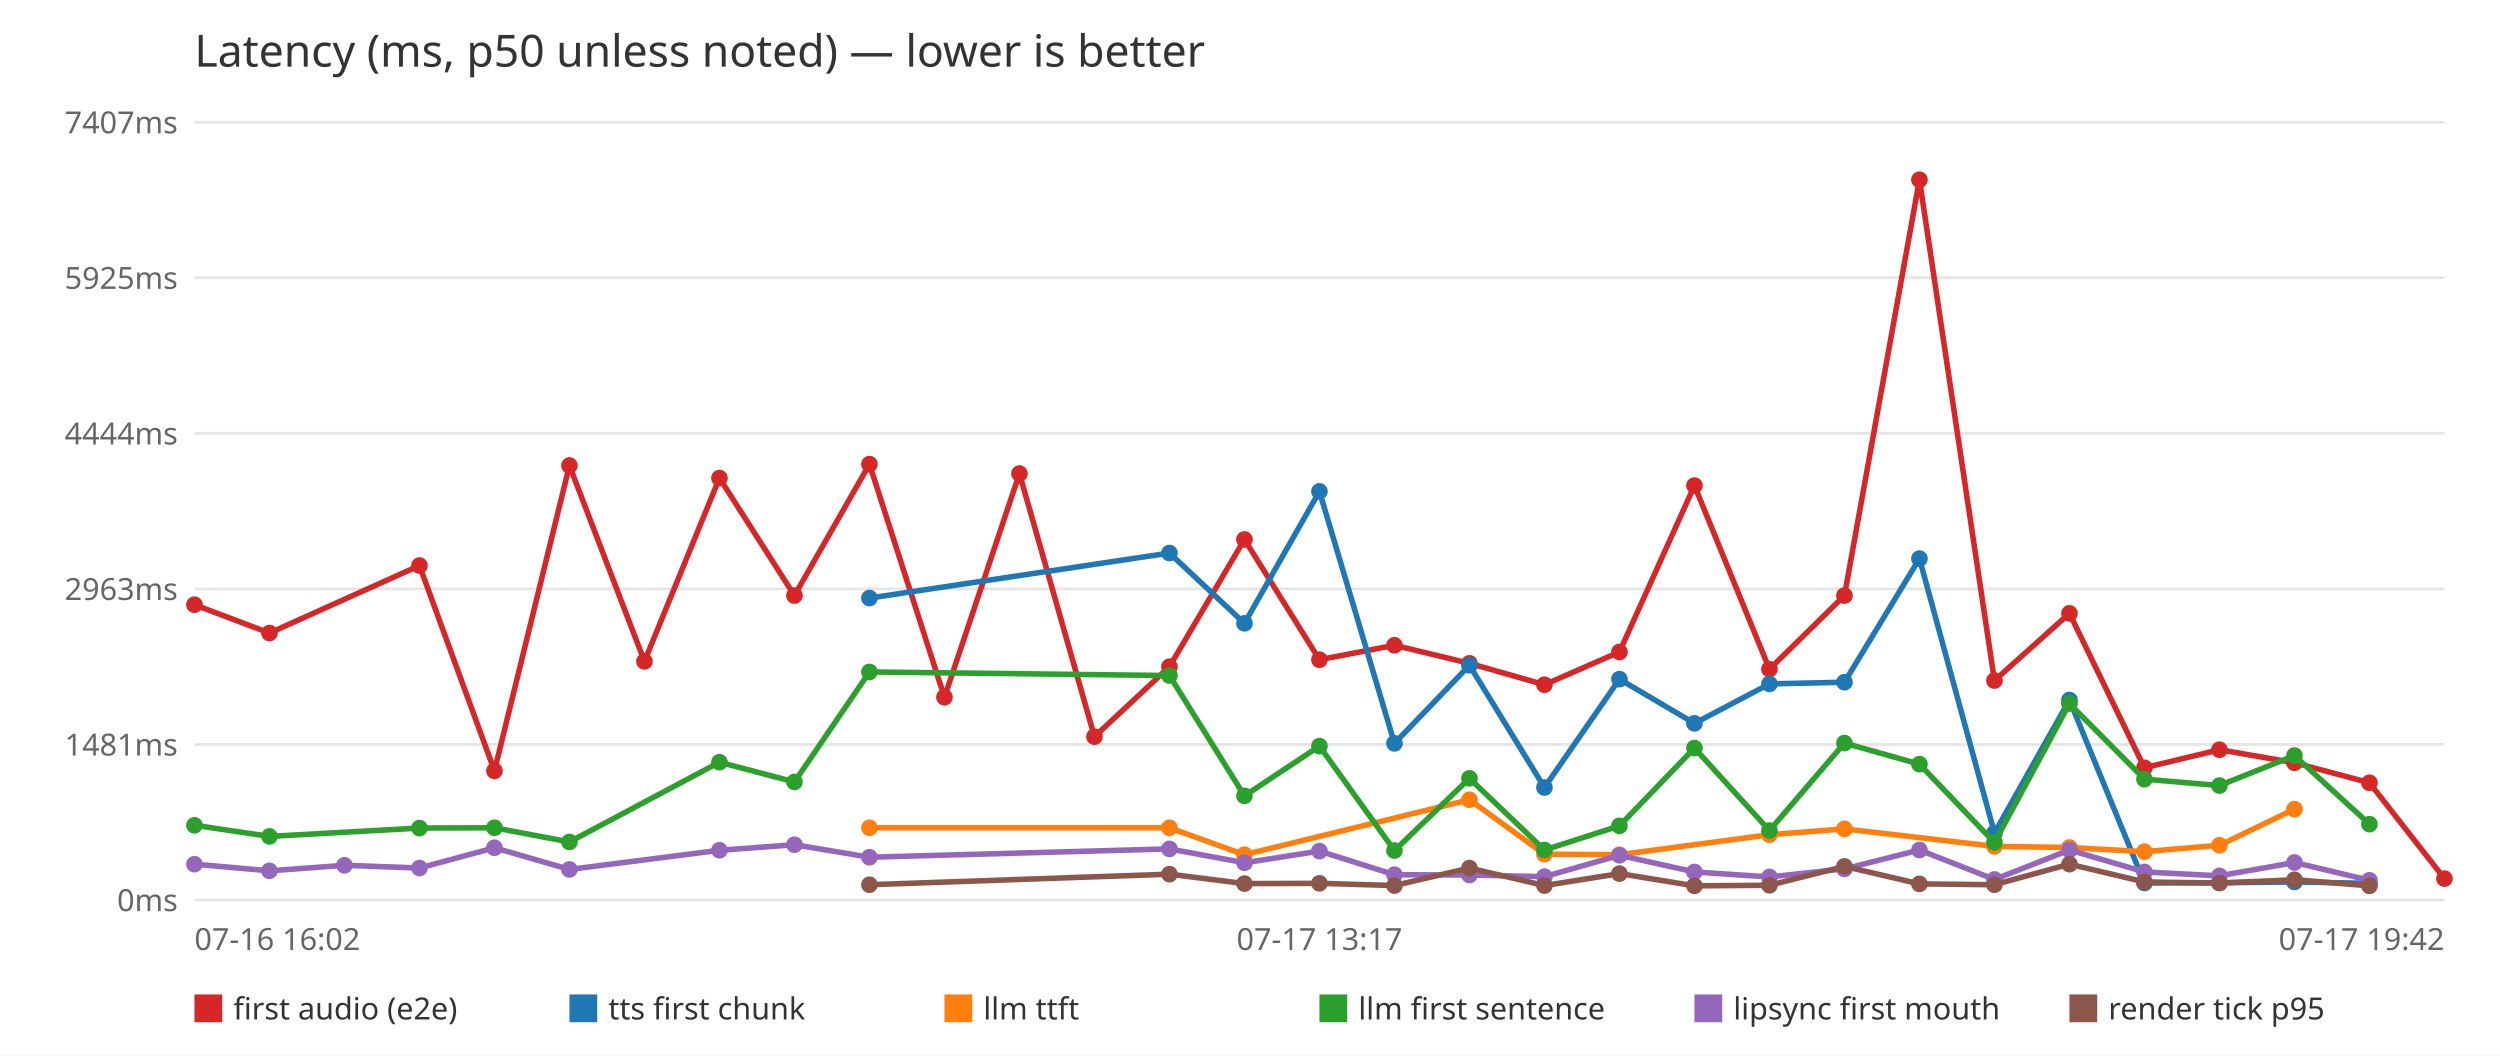
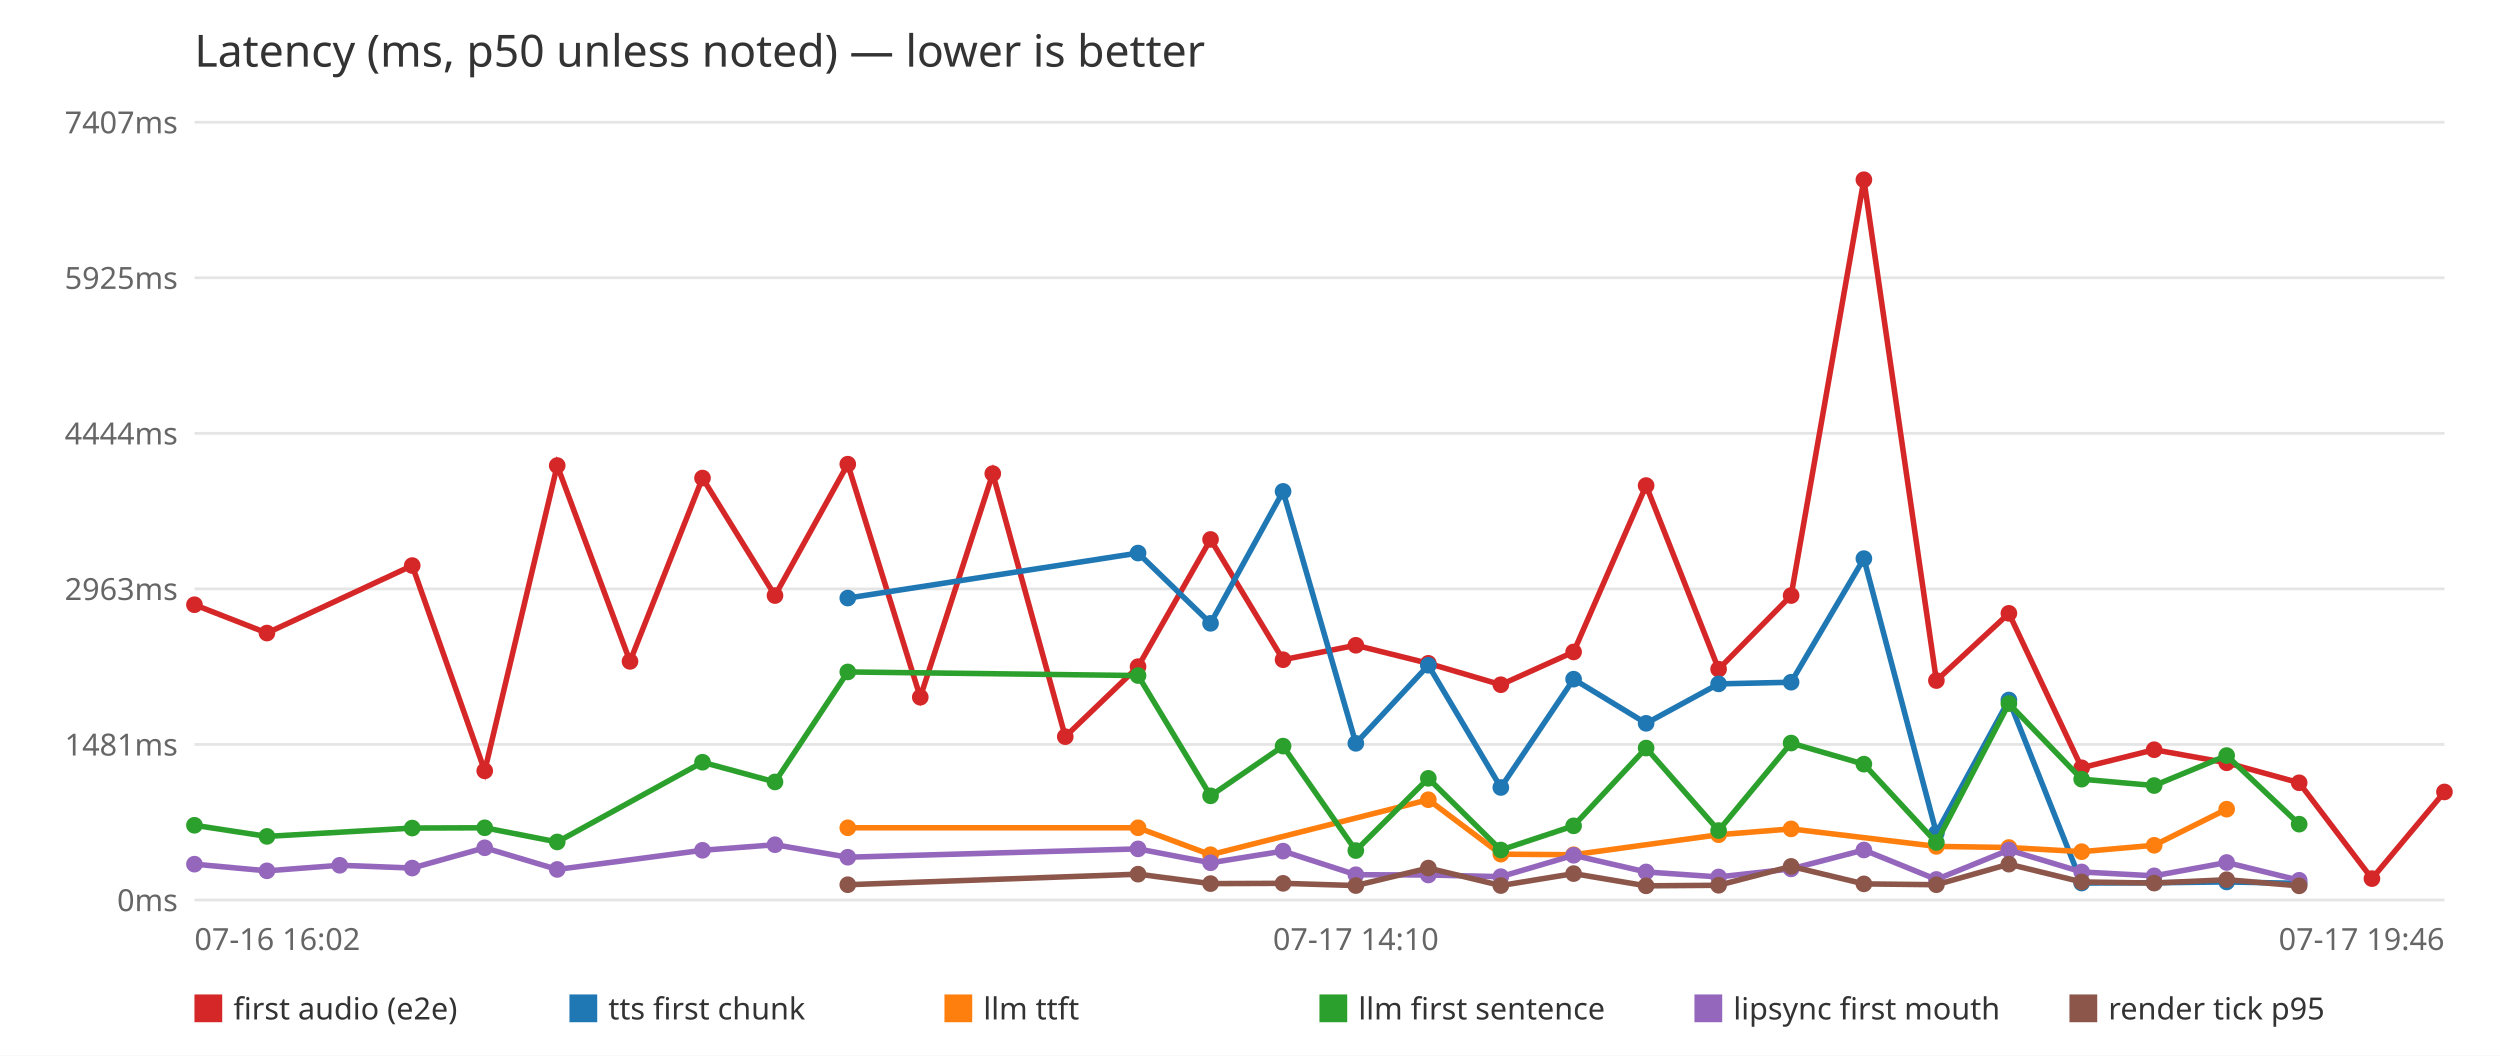
<svg xmlns="http://www.w3.org/2000/svg" width="900" height="380" viewBox="0 0 900 380" font-family="sans-serif">
  <rect width="900" height="380" fill="white" />
  <text x="70" y="24" font-size="16" fill="#333">Latency (ms, p50 unless noted) — lower is better</text>
  <line x1="70" y1="324.0" x2="880" y2="324.0" stroke="#e5e5e5" />
  <text x="64" y="328.0" font-size="11" fill="#666" text-anchor="end">0ms</text>
  <line x1="70" y1="268.0" x2="880" y2="268.0" stroke="#e5e5e5" />
  <text x="64" y="272.0" font-size="11" fill="#666" text-anchor="end">1481ms</text>
  <line x1="70" y1="212.0" x2="880" y2="212.0" stroke="#e5e5e5" />
  <text x="64" y="216.0" font-size="11" fill="#666" text-anchor="end">2963ms</text>
  <line x1="70" y1="156.0" x2="880" y2="156.0" stroke="#e5e5e5" />
  <text x="64" y="160.0" font-size="11" fill="#666" text-anchor="end">4444ms</text>
  <line x1="70" y1="100.0" x2="880" y2="100.0" stroke="#e5e5e5" />
  <text x="64" y="104.0" font-size="11" fill="#666" text-anchor="end">5925ms</text>
  <line x1="70" y1="44.0" x2="880" y2="44.0" stroke="#e5e5e5" />
  <text x="64" y="48.0" font-size="11" fill="#666" text-anchor="end">7407ms</text>
  <text x="70.0" y="342" font-size="11" fill="#666" text-anchor="start">07-16 16:02</text>
-   <text x="475.0" y="342" font-size="11" fill="#666" text-anchor="middle">07-17 13:17</text>
-   <text x="880.0" y="342" font-size="11" fill="#666" text-anchor="end">07-17 19:42</text>
-   <polyline points="70.0,217.7 97.0,227.9 151.0,203.6 178.0,277.5 205.0,167.6 232.0,238.1 259.0,172.1 286.0,214.4 313.0,167.1 340.0,251.0 367.0,170.5 394.0,265.2 421.0,240.0 448.0,194.2 475.0,237.5 502.0,232.3 529.0,238.8 556.0,246.5 583.0,234.7 610.0,174.8 637.0,240.9 664.0,214.4 691.0,64.7 718.0,245.0 745.0,220.8 772.0,276.4 799.0,269.9 826.0,274.6 853.0,281.8 880.0,316.3" fill="none" stroke="#d62728" stroke-width="2" />
+   <text x="488.1" y="342" font-size="11" fill="#666" text-anchor="middle">07-17 14:10</text>
+   <text x="880.0" y="342" font-size="11" fill="#666" text-anchor="end">07-17 19:46</text>
+   <polyline points="70.0,217.7 96.1,227.9 148.4,203.6 174.5,277.5 200.6,167.6 226.8,238.1 252.9,172.1 279.0,214.4 305.2,167.1 331.3,251.0 357.4,170.5 383.5,265.2 409.7,240.0 435.8,194.2 461.9,237.5 488.1,232.3 514.2,238.8 540.3,246.5 566.5,234.7 592.6,174.8 618.7,240.9 644.8,214.4 671.0,64.7 697.1,245.0 723.2,220.8 749.4,276.4 775.5,269.9 801.6,274.6 827.7,281.8 853.9,316.3 880.0,285.1" fill="none" stroke="#d62728" stroke-width="2" />
  <circle cx="70.0" cy="217.7" r="3" fill="#d62728" />
-   <circle cx="97.0" cy="227.9" r="3" fill="#d62728" />
-   <circle cx="151.0" cy="203.6" r="3" fill="#d62728" />
-   <circle cx="178.0" cy="277.5" r="3" fill="#d62728" />
-   <circle cx="205.0" cy="167.6" r="3" fill="#d62728" />
-   <circle cx="232.0" cy="238.1" r="3" fill="#d62728" />
-   <circle cx="259.0" cy="172.1" r="3" fill="#d62728" />
-   <circle cx="286.0" cy="214.4" r="3" fill="#d62728" />
-   <circle cx="313.0" cy="167.1" r="3" fill="#d62728" />
-   <circle cx="340.0" cy="251.0" r="3" fill="#d62728" />
-   <circle cx="367.0" cy="170.5" r="3" fill="#d62728" />
-   <circle cx="394.0" cy="265.2" r="3" fill="#d62728" />
-   <circle cx="421.0" cy="240.0" r="3" fill="#d62728" />
-   <circle cx="448.0" cy="194.2" r="3" fill="#d62728" />
-   <circle cx="475.0" cy="237.5" r="3" fill="#d62728" />
-   <circle cx="502.0" cy="232.3" r="3" fill="#d62728" />
-   <circle cx="529.0" cy="238.8" r="3" fill="#d62728" />
-   <circle cx="556.0" cy="246.5" r="3" fill="#d62728" />
-   <circle cx="583.0" cy="234.7" r="3" fill="#d62728" />
-   <circle cx="610.0" cy="174.8" r="3" fill="#d62728" />
-   <circle cx="637.0" cy="240.9" r="3" fill="#d62728" />
-   <circle cx="664.0" cy="214.4" r="3" fill="#d62728" />
-   <circle cx="691.0" cy="64.7" r="3" fill="#d62728" />
-   <circle cx="718.0" cy="245.0" r="3" fill="#d62728" />
-   <circle cx="745.0" cy="220.8" r="3" fill="#d62728" />
-   <circle cx="772.0" cy="276.4" r="3" fill="#d62728" />
-   <circle cx="799.0" cy="269.9" r="3" fill="#d62728" />
-   <circle cx="826.0" cy="274.6" r="3" fill="#d62728" />
-   <circle cx="853.0" cy="281.8" r="3" fill="#d62728" />
-   <circle cx="880.0" cy="316.3" r="3" fill="#d62728" />
+   <circle cx="96.1" cy="227.9" r="3" fill="#d62728" />
+   <circle cx="148.4" cy="203.6" r="3" fill="#d62728" />
+   <circle cx="174.5" cy="277.5" r="3" fill="#d62728" />
+   <circle cx="200.6" cy="167.6" r="3" fill="#d62728" />
+   <circle cx="226.8" cy="238.1" r="3" fill="#d62728" />
+   <circle cx="252.9" cy="172.1" r="3" fill="#d62728" />
+   <circle cx="279.0" cy="214.4" r="3" fill="#d62728" />
+   <circle cx="305.2" cy="167.1" r="3" fill="#d62728" />
+   <circle cx="331.3" cy="251.0" r="3" fill="#d62728" />
+   <circle cx="357.4" cy="170.5" r="3" fill="#d62728" />
+   <circle cx="383.5" cy="265.2" r="3" fill="#d62728" />
+   <circle cx="409.7" cy="240.0" r="3" fill="#d62728" />
+   <circle cx="435.8" cy="194.2" r="3" fill="#d62728" />
+   <circle cx="461.9" cy="237.5" r="3" fill="#d62728" />
+   <circle cx="488.1" cy="232.3" r="3" fill="#d62728" />
+   <circle cx="514.2" cy="238.8" r="3" fill="#d62728" />
+   <circle cx="540.3" cy="246.5" r="3" fill="#d62728" />
+   <circle cx="566.5" cy="234.7" r="3" fill="#d62728" />
+   <circle cx="592.6" cy="174.8" r="3" fill="#d62728" />
+   <circle cx="618.7" cy="240.9" r="3" fill="#d62728" />
+   <circle cx="644.8" cy="214.4" r="3" fill="#d62728" />
+   <circle cx="671.0" cy="64.7" r="3" fill="#d62728" />
+   <circle cx="697.1" cy="245.0" r="3" fill="#d62728" />
+   <circle cx="723.2" cy="220.8" r="3" fill="#d62728" />
+   <circle cx="749.4" cy="276.4" r="3" fill="#d62728" />
+   <circle cx="775.5" cy="269.9" r="3" fill="#d62728" />
+   <circle cx="801.6" cy="274.6" r="3" fill="#d62728" />
+   <circle cx="827.7" cy="281.8" r="3" fill="#d62728" />
+   <circle cx="853.9" cy="316.3" r="3" fill="#d62728" />
+   <circle cx="880.0" cy="285.1" r="3" fill="#d62728" />
  <rect x="70.0" y="358" width="10" height="10" fill="#d62728" />
  <text x="84.0" y="367" font-size="11" fill="#333">first audio (e2e)</text>
-   <polyline points="313.0,215.3 421.0,199.1 448.0,224.4 475.0,176.9 502.0,267.6 529.0,239.5 556.0,283.5 583.0,244.5 610.0,260.4 637.0,246.2 664.0,245.6 691.0,201.1 718.0,299.9 745.0,252.0 772.0,317.9 799.0,317.8 826.0,317.5 853.0,318.0" fill="none" stroke="#1f77b4" stroke-width="2" />
-   <circle cx="313.0" cy="215.3" r="3" fill="#1f77b4" />
-   <circle cx="421.0" cy="199.1" r="3" fill="#1f77b4" />
-   <circle cx="448.0" cy="224.4" r="3" fill="#1f77b4" />
-   <circle cx="475.0" cy="176.9" r="3" fill="#1f77b4" />
-   <circle cx="502.0" cy="267.6" r="3" fill="#1f77b4" />
-   <circle cx="529.0" cy="239.5" r="3" fill="#1f77b4" />
-   <circle cx="556.0" cy="283.5" r="3" fill="#1f77b4" />
-   <circle cx="583.0" cy="244.5" r="3" fill="#1f77b4" />
-   <circle cx="610.0" cy="260.4" r="3" fill="#1f77b4" />
-   <circle cx="637.0" cy="246.2" r="3" fill="#1f77b4" />
-   <circle cx="664.0" cy="245.6" r="3" fill="#1f77b4" />
-   <circle cx="691.0" cy="201.1" r="3" fill="#1f77b4" />
-   <circle cx="718.0" cy="299.9" r="3" fill="#1f77b4" />
-   <circle cx="745.0" cy="252.0" r="3" fill="#1f77b4" />
-   <circle cx="772.0" cy="317.9" r="3" fill="#1f77b4" />
-   <circle cx="799.0" cy="317.8" r="3" fill="#1f77b4" />
-   <circle cx="826.0" cy="317.5" r="3" fill="#1f77b4" />
-   <circle cx="853.0" cy="318.0" r="3" fill="#1f77b4" />
+   <polyline points="305.2,215.3 409.7,199.1 435.8,224.4 461.9,176.9 488.1,267.6 514.2,239.5 540.3,283.5 566.5,244.5 592.6,260.4 618.7,246.2 644.8,245.6 671.0,201.1 697.1,299.9 723.2,252.0 749.4,317.9 775.5,317.8 801.6,317.5 827.7,318.0" fill="none" stroke="#1f77b4" stroke-width="2" />
+   <circle cx="305.2" cy="215.3" r="3" fill="#1f77b4" />
+   <circle cx="409.7" cy="199.1" r="3" fill="#1f77b4" />
+   <circle cx="435.8" cy="224.4" r="3" fill="#1f77b4" />
+   <circle cx="461.9" cy="176.9" r="3" fill="#1f77b4" />
+   <circle cx="488.1" cy="267.6" r="3" fill="#1f77b4" />
+   <circle cx="514.2" cy="239.5" r="3" fill="#1f77b4" />
+   <circle cx="540.3" cy="283.5" r="3" fill="#1f77b4" />
+   <circle cx="566.5" cy="244.5" r="3" fill="#1f77b4" />
+   <circle cx="592.6" cy="260.4" r="3" fill="#1f77b4" />
+   <circle cx="618.7" cy="246.2" r="3" fill="#1f77b4" />
+   <circle cx="644.8" cy="245.6" r="3" fill="#1f77b4" />
+   <circle cx="671.0" cy="201.1" r="3" fill="#1f77b4" />
+   <circle cx="697.1" cy="299.9" r="3" fill="#1f77b4" />
+   <circle cx="723.2" cy="252.0" r="3" fill="#1f77b4" />
+   <circle cx="749.4" cy="317.9" r="3" fill="#1f77b4" />
+   <circle cx="775.5" cy="317.8" r="3" fill="#1f77b4" />
+   <circle cx="801.6" cy="317.5" r="3" fill="#1f77b4" />
+   <circle cx="827.7" cy="318.0" r="3" fill="#1f77b4" />
  <rect x="205.0" y="358" width="10" height="10" fill="#1f77b4" />
  <text x="219.0" y="367" font-size="11" fill="#333">tts first chunk</text>
-   <polyline points="313.0,298.0 421.0,298.0 448.0,307.7 529.0,287.9 556.0,307.5 583.0,307.7 637.0,300.5 664.0,298.4 718.0,304.7 745.0,305.1 772.0,306.6 799.0,304.3 826.0,291.3" fill="none" stroke="#ff7f0e" stroke-width="2" />
-   <circle cx="313.0" cy="298.0" r="3" fill="#ff7f0e" />
-   <circle cx="421.0" cy="298.0" r="3" fill="#ff7f0e" />
-   <circle cx="448.0" cy="307.7" r="3" fill="#ff7f0e" />
-   <circle cx="529.0" cy="287.9" r="3" fill="#ff7f0e" />
-   <circle cx="556.0" cy="307.5" r="3" fill="#ff7f0e" />
-   <circle cx="583.0" cy="307.7" r="3" fill="#ff7f0e" />
-   <circle cx="637.0" cy="300.5" r="3" fill="#ff7f0e" />
-   <circle cx="664.0" cy="298.4" r="3" fill="#ff7f0e" />
-   <circle cx="718.0" cy="304.7" r="3" fill="#ff7f0e" />
-   <circle cx="745.0" cy="305.1" r="3" fill="#ff7f0e" />
-   <circle cx="772.0" cy="306.6" r="3" fill="#ff7f0e" />
-   <circle cx="799.0" cy="304.3" r="3" fill="#ff7f0e" />
-   <circle cx="826.0" cy="291.3" r="3" fill="#ff7f0e" />
+   <polyline points="305.2,298.0 409.7,298.0 435.8,307.7 514.2,287.9 540.3,307.5 566.5,307.7 618.7,300.5 644.8,298.4 697.1,304.7 723.2,305.1 749.4,306.6 775.5,304.3 801.6,291.3" fill="none" stroke="#ff7f0e" stroke-width="2" />
+   <circle cx="305.2" cy="298.0" r="3" fill="#ff7f0e" />
+   <circle cx="409.7" cy="298.0" r="3" fill="#ff7f0e" />
+   <circle cx="435.8" cy="307.7" r="3" fill="#ff7f0e" />
+   <circle cx="514.2" cy="287.9" r="3" fill="#ff7f0e" />
+   <circle cx="540.3" cy="307.5" r="3" fill="#ff7f0e" />
+   <circle cx="566.5" cy="307.7" r="3" fill="#ff7f0e" />
+   <circle cx="618.7" cy="300.5" r="3" fill="#ff7f0e" />
+   <circle cx="644.8" cy="298.4" r="3" fill="#ff7f0e" />
+   <circle cx="697.1" cy="304.7" r="3" fill="#ff7f0e" />
+   <circle cx="723.2" cy="305.1" r="3" fill="#ff7f0e" />
+   <circle cx="749.4" cy="306.6" r="3" fill="#ff7f0e" />
+   <circle cx="775.5" cy="304.3" r="3" fill="#ff7f0e" />
+   <circle cx="801.6" cy="291.3" r="3" fill="#ff7f0e" />
  <rect x="340.0" y="358" width="10" height="10" fill="#ff7f0e" />
  <text x="354.0" y="367" font-size="11" fill="#333">llm ttft</text>
-   <polyline points="70.0,297.1 97.0,301.1 151.0,298.1 178.0,298.0 205.0,303.1 259.0,274.4 286.0,281.5 313.0,241.9 421.0,243.2 448.0,286.5 475.0,268.6 502.0,306.2 529.0,280.2 556.0,306.0 583.0,297.3 610.0,269.3 637.0,299.0 664.0,267.5 691.0,275.1 718.0,303.3 745.0,253.3 772.0,280.5 799.0,282.8 826.0,272.0 853.0,296.7" fill="none" stroke="#2ca02c" stroke-width="2" />
+   <polyline points="70.0,297.1 96.1,301.1 148.4,298.1 174.5,298.0 200.6,303.1 252.9,274.4 279.0,281.5 305.2,241.9 409.7,243.2 435.8,286.5 461.9,268.6 488.1,306.2 514.2,280.2 540.3,306.0 566.5,297.3 592.6,269.3 618.7,299.0 644.8,267.5 671.0,275.1 697.1,303.3 723.2,253.3 749.4,280.5 775.5,282.8 801.6,272.0 827.7,296.7" fill="none" stroke="#2ca02c" stroke-width="2" />
  <circle cx="70.0" cy="297.1" r="3" fill="#2ca02c" />
-   <circle cx="97.0" cy="301.1" r="3" fill="#2ca02c" />
-   <circle cx="151.0" cy="298.1" r="3" fill="#2ca02c" />
-   <circle cx="178.0" cy="298.0" r="3" fill="#2ca02c" />
-   <circle cx="205.0" cy="303.1" r="3" fill="#2ca02c" />
-   <circle cx="259.0" cy="274.4" r="3" fill="#2ca02c" />
-   <circle cx="286.0" cy="281.5" r="3" fill="#2ca02c" />
-   <circle cx="313.0" cy="241.9" r="3" fill="#2ca02c" />
-   <circle cx="421.0" cy="243.2" r="3" fill="#2ca02c" />
-   <circle cx="448.0" cy="286.5" r="3" fill="#2ca02c" />
-   <circle cx="475.0" cy="268.6" r="3" fill="#2ca02c" />
-   <circle cx="502.0" cy="306.2" r="3" fill="#2ca02c" />
-   <circle cx="529.0" cy="280.2" r="3" fill="#2ca02c" />
-   <circle cx="556.0" cy="306.0" r="3" fill="#2ca02c" />
-   <circle cx="583.0" cy="297.3" r="3" fill="#2ca02c" />
-   <circle cx="610.0" cy="269.3" r="3" fill="#2ca02c" />
-   <circle cx="637.0" cy="299.0" r="3" fill="#2ca02c" />
-   <circle cx="664.0" cy="267.5" r="3" fill="#2ca02c" />
-   <circle cx="691.0" cy="275.1" r="3" fill="#2ca02c" />
-   <circle cx="718.0" cy="303.3" r="3" fill="#2ca02c" />
-   <circle cx="745.0" cy="253.3" r="3" fill="#2ca02c" />
-   <circle cx="772.0" cy="280.5" r="3" fill="#2ca02c" />
-   <circle cx="799.0" cy="282.8" r="3" fill="#2ca02c" />
-   <circle cx="826.0" cy="272.0" r="3" fill="#2ca02c" />
-   <circle cx="853.0" cy="296.7" r="3" fill="#2ca02c" />
+   <circle cx="96.1" cy="301.1" r="3" fill="#2ca02c" />
+   <circle cx="148.4" cy="298.1" r="3" fill="#2ca02c" />
+   <circle cx="174.5" cy="298.0" r="3" fill="#2ca02c" />
+   <circle cx="200.6" cy="303.1" r="3" fill="#2ca02c" />
+   <circle cx="252.9" cy="274.4" r="3" fill="#2ca02c" />
+   <circle cx="279.0" cy="281.5" r="3" fill="#2ca02c" />
+   <circle cx="305.2" cy="241.9" r="3" fill="#2ca02c" />
+   <circle cx="409.7" cy="243.2" r="3" fill="#2ca02c" />
+   <circle cx="435.8" cy="286.5" r="3" fill="#2ca02c" />
+   <circle cx="461.9" cy="268.6" r="3" fill="#2ca02c" />
+   <circle cx="488.1" cy="306.2" r="3" fill="#2ca02c" />
+   <circle cx="514.2" cy="280.2" r="3" fill="#2ca02c" />
+   <circle cx="540.3" cy="306.0" r="3" fill="#2ca02c" />
+   <circle cx="566.5" cy="297.3" r="3" fill="#2ca02c" />
+   <circle cx="592.6" cy="269.3" r="3" fill="#2ca02c" />
+   <circle cx="618.7" cy="299.0" r="3" fill="#2ca02c" />
+   <circle cx="644.8" cy="267.5" r="3" fill="#2ca02c" />
+   <circle cx="671.0" cy="275.1" r="3" fill="#2ca02c" />
+   <circle cx="697.1" cy="303.3" r="3" fill="#2ca02c" />
+   <circle cx="723.2" cy="253.3" r="3" fill="#2ca02c" />
+   <circle cx="749.4" cy="280.5" r="3" fill="#2ca02c" />
+   <circle cx="775.5" cy="282.8" r="3" fill="#2ca02c" />
+   <circle cx="801.6" cy="272.0" r="3" fill="#2ca02c" />
+   <circle cx="827.7" cy="296.7" r="3" fill="#2ca02c" />
  <rect x="475.0" y="358" width="10" height="10" fill="#2ca02c" />
  <text x="489.0" y="367" font-size="11" fill="#333">llm first sentence</text>
-   <polyline points="70.0,311.1 97.0,313.5 124.0,311.5 151.0,312.5 178.0,305.2 205.0,313.0 259.0,306.1 286.0,304.1 313.0,308.6 421.0,305.6 448.0,310.6 475.0,306.4 502.0,314.9 529.0,315.0 556.0,315.6 583.0,307.9 610.0,313.9 637.0,315.7 664.0,312.8 691.0,306.0 718.0,316.6 745.0,306.0 772.0,313.9 799.0,315.3 826.0,310.5 853.0,316.9" fill="none" stroke="#9467bd" stroke-width="2" />
+   <polyline points="70.0,311.1 96.1,313.5 122.3,311.5 148.4,312.5 174.5,305.2 200.6,313.0 252.9,306.1 279.0,304.1 305.2,308.6 409.7,305.6 435.8,310.6 461.9,306.4 488.1,314.9 514.2,315.0 540.3,315.6 566.5,307.9 592.6,313.9 618.7,315.7 644.8,312.8 671.0,306.0 697.1,316.6 723.2,306.0 749.4,313.9 775.5,315.3 801.6,310.5 827.7,316.9" fill="none" stroke="#9467bd" stroke-width="2" />
  <circle cx="70.0" cy="311.1" r="3" fill="#9467bd" />
-   <circle cx="97.0" cy="313.5" r="3" fill="#9467bd" />
-   <circle cx="124.0" cy="311.5" r="3" fill="#9467bd" />
-   <circle cx="151.0" cy="312.5" r="3" fill="#9467bd" />
-   <circle cx="178.0" cy="305.2" r="3" fill="#9467bd" />
-   <circle cx="205.0" cy="313.0" r="3" fill="#9467bd" />
-   <circle cx="259.0" cy="306.1" r="3" fill="#9467bd" />
-   <circle cx="286.0" cy="304.1" r="3" fill="#9467bd" />
-   <circle cx="313.0" cy="308.6" r="3" fill="#9467bd" />
-   <circle cx="421.0" cy="305.6" r="3" fill="#9467bd" />
-   <circle cx="448.0" cy="310.6" r="3" fill="#9467bd" />
-   <circle cx="475.0" cy="306.4" r="3" fill="#9467bd" />
-   <circle cx="502.0" cy="314.9" r="3" fill="#9467bd" />
-   <circle cx="529.0" cy="315.0" r="3" fill="#9467bd" />
-   <circle cx="556.0" cy="315.6" r="3" fill="#9467bd" />
-   <circle cx="583.0" cy="307.9" r="3" fill="#9467bd" />
-   <circle cx="610.0" cy="313.9" r="3" fill="#9467bd" />
-   <circle cx="637.0" cy="315.7" r="3" fill="#9467bd" />
-   <circle cx="664.0" cy="312.8" r="3" fill="#9467bd" />
-   <circle cx="691.0" cy="306.0" r="3" fill="#9467bd" />
-   <circle cx="718.0" cy="316.6" r="3" fill="#9467bd" />
-   <circle cx="745.0" cy="306.0" r="3" fill="#9467bd" />
-   <circle cx="772.0" cy="313.9" r="3" fill="#9467bd" />
-   <circle cx="799.0" cy="315.3" r="3" fill="#9467bd" />
-   <circle cx="826.0" cy="310.5" r="3" fill="#9467bd" />
-   <circle cx="853.0" cy="316.9" r="3" fill="#9467bd" />
+   <circle cx="96.1" cy="313.5" r="3" fill="#9467bd" />
+   <circle cx="122.3" cy="311.5" r="3" fill="#9467bd" />
+   <circle cx="148.4" cy="312.5" r="3" fill="#9467bd" />
+   <circle cx="174.5" cy="305.2" r="3" fill="#9467bd" />
+   <circle cx="200.6" cy="313.0" r="3" fill="#9467bd" />
+   <circle cx="252.9" cy="306.1" r="3" fill="#9467bd" />
+   <circle cx="279.0" cy="304.1" r="3" fill="#9467bd" />
+   <circle cx="305.2" cy="308.6" r="3" fill="#9467bd" />
+   <circle cx="409.7" cy="305.6" r="3" fill="#9467bd" />
+   <circle cx="435.8" cy="310.6" r="3" fill="#9467bd" />
+   <circle cx="461.9" cy="306.4" r="3" fill="#9467bd" />
+   <circle cx="488.1" cy="314.9" r="3" fill="#9467bd" />
+   <circle cx="514.2" cy="315.0" r="3" fill="#9467bd" />
+   <circle cx="540.3" cy="315.6" r="3" fill="#9467bd" />
+   <circle cx="566.5" cy="307.9" r="3" fill="#9467bd" />
+   <circle cx="592.6" cy="313.9" r="3" fill="#9467bd" />
+   <circle cx="618.7" cy="315.7" r="3" fill="#9467bd" />
+   <circle cx="644.8" cy="312.8" r="3" fill="#9467bd" />
+   <circle cx="671.0" cy="306.0" r="3" fill="#9467bd" />
+   <circle cx="697.1" cy="316.6" r="3" fill="#9467bd" />
+   <circle cx="723.2" cy="306.0" r="3" fill="#9467bd" />
+   <circle cx="749.4" cy="313.9" r="3" fill="#9467bd" />
+   <circle cx="775.5" cy="315.3" r="3" fill="#9467bd" />
+   <circle cx="801.6" cy="310.5" r="3" fill="#9467bd" />
+   <circle cx="827.7" cy="316.9" r="3" fill="#9467bd" />
  <rect x="610.0" y="358" width="10" height="10" fill="#9467bd" />
  <text x="624.0" y="367" font-size="11" fill="#333">lipsync first mouth</text>
-   <polyline points="313.0,318.5 421.0,314.7 448.0,318.1 475.0,318.0 502.0,318.8 529.0,312.5 556.0,318.8 583.0,314.5 610.0,318.9 637.0,318.7 664.0,311.9 691.0,318.2 718.0,318.5 745.0,311.1 772.0,317.5 799.0,317.9 826.0,316.7 853.0,318.9" fill="none" stroke="#8c564b" stroke-width="2" />
-   <circle cx="313.0" cy="318.5" r="3" fill="#8c564b" />
-   <circle cx="421.0" cy="314.7" r="3" fill="#8c564b" />
-   <circle cx="448.0" cy="318.1" r="3" fill="#8c564b" />
-   <circle cx="475.0" cy="318.0" r="3" fill="#8c564b" />
-   <circle cx="502.0" cy="318.8" r="3" fill="#8c564b" />
-   <circle cx="529.0" cy="312.5" r="3" fill="#8c564b" />
-   <circle cx="556.0" cy="318.8" r="3" fill="#8c564b" />
-   <circle cx="583.0" cy="314.5" r="3" fill="#8c564b" />
-   <circle cx="610.0" cy="318.9" r="3" fill="#8c564b" />
-   <circle cx="637.0" cy="318.7" r="3" fill="#8c564b" />
-   <circle cx="664.0" cy="311.9" r="3" fill="#8c564b" />
-   <circle cx="691.0" cy="318.2" r="3" fill="#8c564b" />
-   <circle cx="718.0" cy="318.5" r="3" fill="#8c564b" />
-   <circle cx="745.0" cy="311.1" r="3" fill="#8c564b" />
-   <circle cx="772.0" cy="317.5" r="3" fill="#8c564b" />
-   <circle cx="799.0" cy="317.9" r="3" fill="#8c564b" />
-   <circle cx="826.0" cy="316.7" r="3" fill="#8c564b" />
-   <circle cx="853.0" cy="318.9" r="3" fill="#8c564b" />
+   <polyline points="305.2,318.5 409.7,314.7 435.8,318.1 461.9,318.0 488.1,318.8 514.2,312.5 540.3,318.8 566.5,314.5 592.6,318.9 618.7,318.7 644.8,311.9 671.0,318.2 697.1,318.5 723.2,311.1 749.4,317.5 775.5,317.9 801.6,316.7 827.7,318.9" fill="none" stroke="#8c564b" stroke-width="2" />
+   <circle cx="305.2" cy="318.5" r="3" fill="#8c564b" />
+   <circle cx="409.7" cy="314.7" r="3" fill="#8c564b" />
+   <circle cx="435.8" cy="318.1" r="3" fill="#8c564b" />
+   <circle cx="461.9" cy="318.0" r="3" fill="#8c564b" />
+   <circle cx="488.1" cy="318.8" r="3" fill="#8c564b" />
+   <circle cx="514.2" cy="312.5" r="3" fill="#8c564b" />
+   <circle cx="540.3" cy="318.8" r="3" fill="#8c564b" />
+   <circle cx="566.5" cy="314.5" r="3" fill="#8c564b" />
+   <circle cx="592.6" cy="318.9" r="3" fill="#8c564b" />
+   <circle cx="618.7" cy="318.7" r="3" fill="#8c564b" />
+   <circle cx="644.8" cy="311.9" r="3" fill="#8c564b" />
+   <circle cx="671.0" cy="318.2" r="3" fill="#8c564b" />
+   <circle cx="697.1" cy="318.5" r="3" fill="#8c564b" />
+   <circle cx="723.2" cy="311.1" r="3" fill="#8c564b" />
+   <circle cx="749.4" cy="317.5" r="3" fill="#8c564b" />
+   <circle cx="775.5" cy="317.9" r="3" fill="#8c564b" />
+   <circle cx="801.6" cy="316.7" r="3" fill="#8c564b" />
+   <circle cx="827.7" cy="318.9" r="3" fill="#8c564b" />
  <rect x="745.0" y="358" width="10" height="10" fill="#8c564b" />
  <text x="759.0" y="367" font-size="11" fill="#333">render tick p95</text>
</svg>
